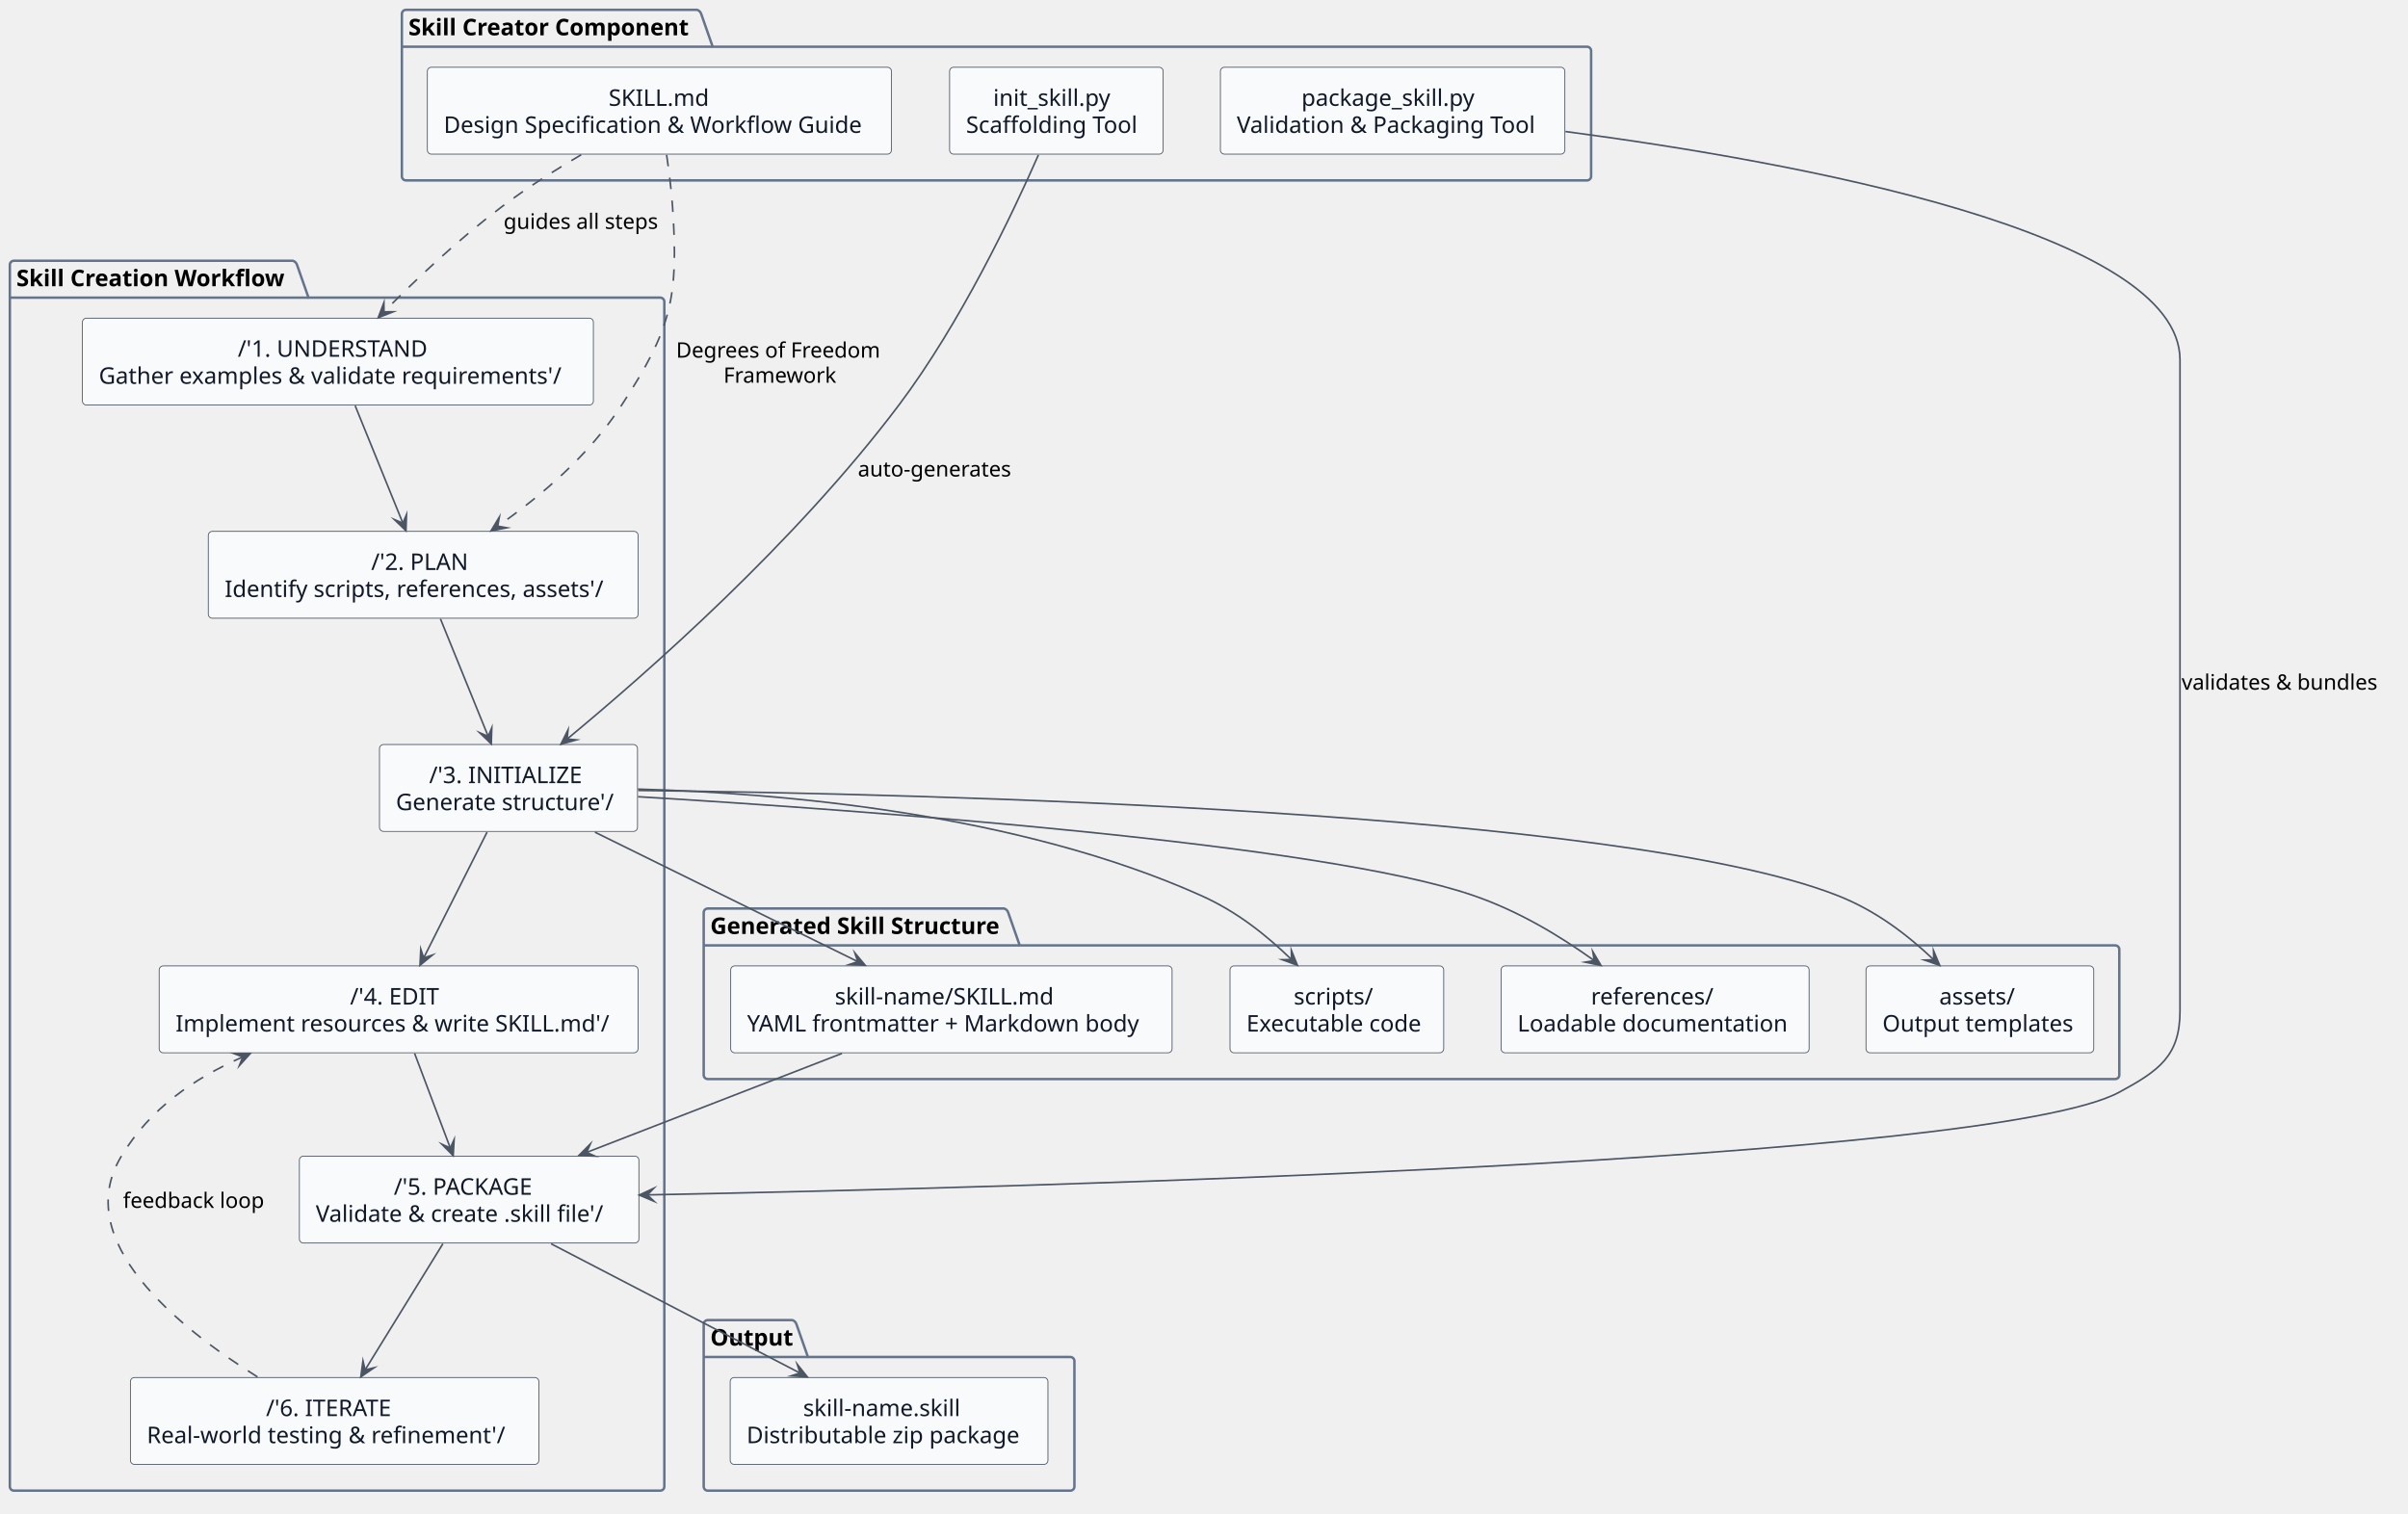
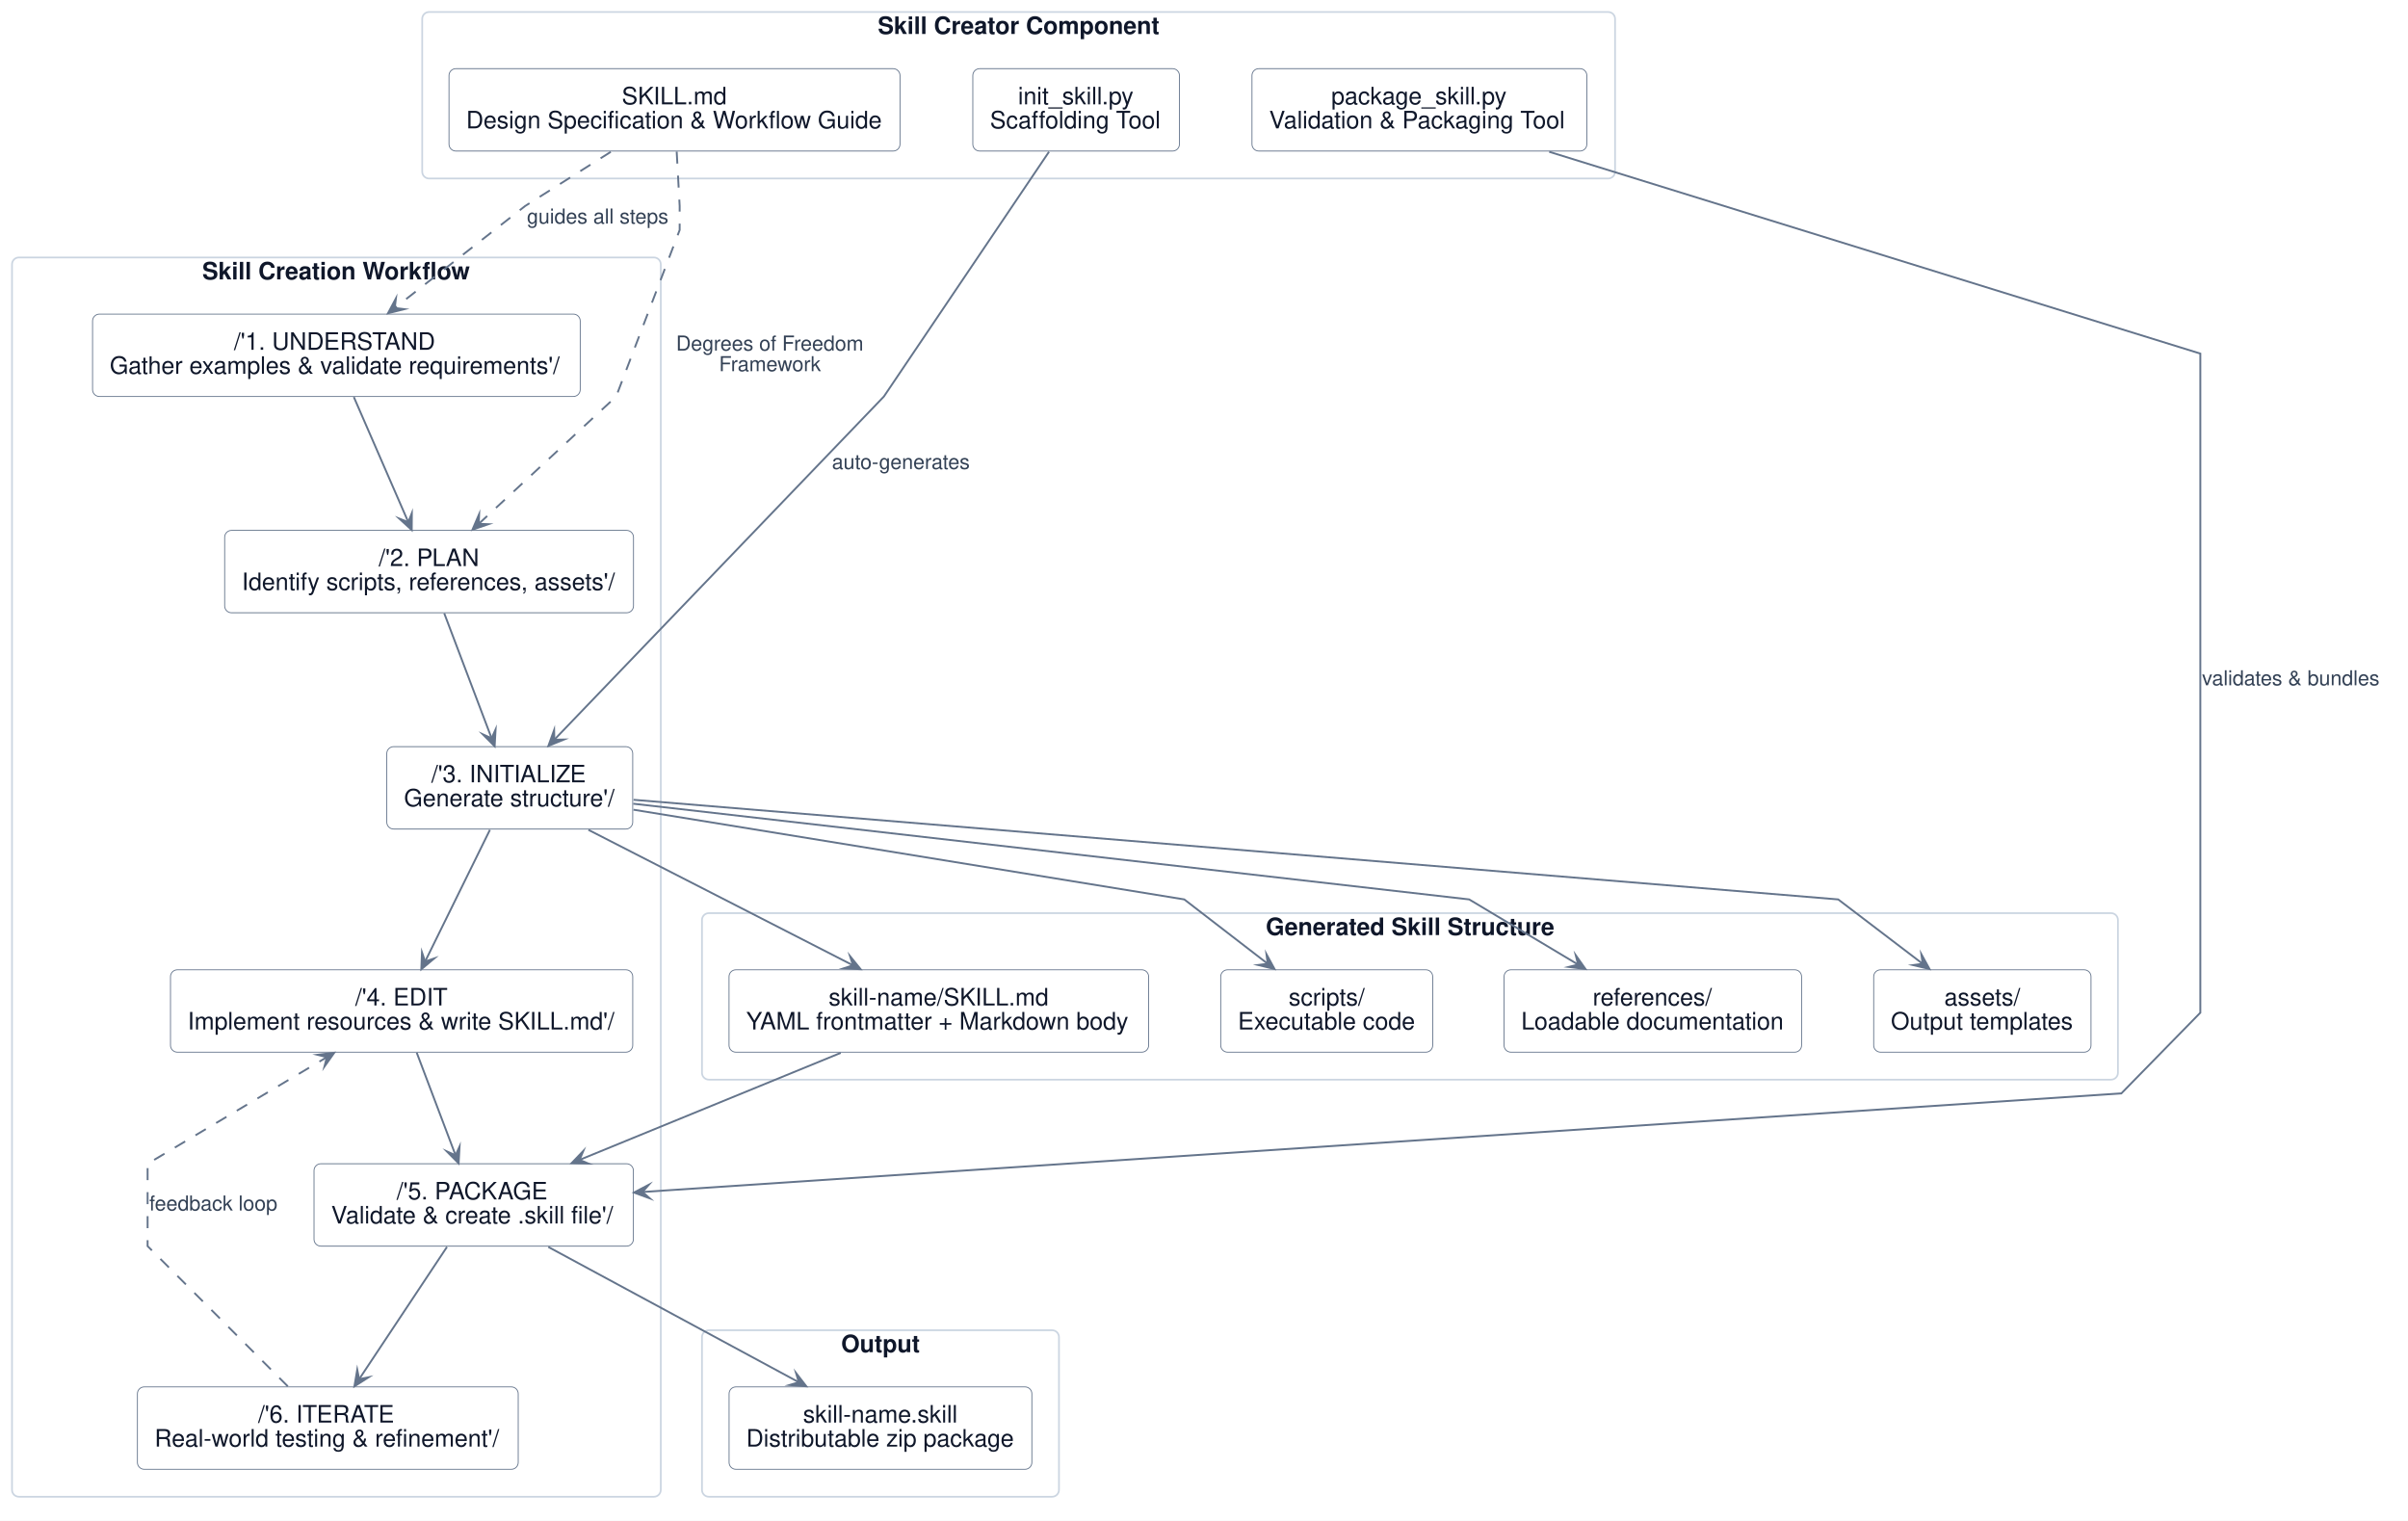
- <svg xmlns="http://www.w3.org/2000/svg" contentStyleType="text/css" data-diagram-type="DESCRIPTION" height="923px" preserveAspectRatio="none" style="width:1468px;height:923px;" version="1.1" viewBox="0 0 1468 923" width="1468px" zoomAndPan="magnify">
-   <defs>
-     <style>
- @media (prefers-color-scheme: dark) {
-   text { fill: #e5e7eb !important; }
-   path, line, rect, circle, ellipse, polygon, polyline { stroke: #cbd5e1 !important; }
-   .entity rect, .participant rect, .participant path, .sequenceLine rect, .class rect, .component rect, .component path, .note rect { fill: #111827 !important; }
-   .cluster path { fill: none !important; }
-   polygon { fill: #cbd5e1 !important; }
- }
- </style>
-   </defs>
+ <svg xmlns="http://www.w3.org/2000/svg" contentStyleType="text/css" data-diagram-type="DESCRIPTION" height="886px" preserveAspectRatio="none" style="width:1403px;height:886px;background:#FFFFFF;" version="1.1" viewBox="0 0 1403 886" width="1403px" zoomAndPan="magnify">
+   <defs />
+   <rect data-xfeat-white-canvas="true" fill="#FFFFFF" height="100%" width="100%" x="0" y="0" />
  <g>
-     <g class="cluster" data-qualified-name="Skill_Creator_Component" data-source-line="13" id="ent0001">
-       <path d="M247.5,6 L424.97,6 A3.75,3.75 0 0 1 427.47,8.5 L434.47,28.488 L967.5,28.488 A2.5,2.5 0 0 1 970,30.988 L970,107.48 A2.5,2.5 0 0 1 967.5,109.98 L247.5,109.98 A2.5,2.5 0 0 1 245,107.48 L245,8.5 A2.5,2.5 0 0 1 247.5,6" fill="none" style="stroke:#64748B;stroke-width:1.5;" />
-       <line style="stroke:#64748B;stroke-width:1.5;" x1="245" x2="434.47" y1="28.488" y2="28.488" />
-       <text fill="#000000" font-family="sans-serif" font-size="14" font-weight="700" lengthAdjust="spacing" textLength="176.47" x="249" y="21.535">Skill Creator Component</text>
+     <g class="cluster" data-qualified-name="Skill_Creator_Component" data-source-line="3" id="ent0001">
+       <rect fill="#FFFFFF" height="97" rx="4" ry="4" style="stroke:#CBD5E1;stroke-width:1;" width="695" x="246" y="7" />
+       <text fill="#0F172A" font-family="Helvetica" font-size="14" font-weight="700" lengthAdjust="spacing" textLength="164.131" x="511.435" y="19.78">Skill Creator Component</text>
    </g>
-     <g class="cluster" data-qualified-name="Skill_Creation_Workflow" data-source-line="18" id="ent0005">
-       <path d="M8.5,158.98 L178.573,158.98 A3.75,3.75 0 0 1 181.073,161.48 L188.073,181.468 L402.5,181.468 A2.5,2.5 0 0 1 405,183.968 L405,906.34 A2.5,2.5 0 0 1 402.5,908.84 L8.5,908.84 A2.5,2.5 0 0 1 6,906.34 L6,161.48 A2.5,2.5 0 0 1 8.5,158.98" fill="none" style="stroke:#64748B;stroke-width:1.5;" />
-       <line style="stroke:#64748B;stroke-width:1.5;" x1="6" x2="188.073" y1="181.468" y2="181.468" />
-       <text fill="#000000" font-family="sans-serif" font-size="14" font-weight="700" lengthAdjust="spacing" textLength="169.073" x="10" y="174.515">Skill Creation Workflow</text>
+     <g class="cluster" data-qualified-name="Skill_Creation_Workflow" data-source-line="8" id="ent0005">
+       <rect fill="#FFFFFF" height="722" rx="4" ry="4" style="stroke:#CBD5E1;stroke-width:1;" width="378" x="7" y="150" />
+       <text fill="#0F172A" font-family="Helvetica" font-size="14" font-weight="700" lengthAdjust="spacing" textLength="156.352" x="117.824" y="162.78">Skill Creation Workflow</text>
    </g>
-     <g class="cluster" data-qualified-name="Generated_Skill_Structure" data-source-line="26" id="ent0012">
-       <path d="M431.5,553.91 L612.148,553.91 A3.75,3.75 0 0 1 614.648,556.41 L621.648,576.398 L1289.5,576.398 A2.5,2.5 0 0 1 1292,578.898 L1292,655.39 A2.5,2.5 0 0 1 1289.5,657.89 L431.5,657.89 A2.5,2.5 0 0 1 429,655.39 L429,556.41 A2.5,2.5 0 0 1 431.5,553.91" fill="none" style="stroke:#64748B;stroke-width:1.5;" />
-       <line style="stroke:#64748B;stroke-width:1.5;" x1="429" x2="621.648" y1="576.398" y2="576.398" />
-       <text fill="#000000" font-family="sans-serif" font-size="14" font-weight="700" lengthAdjust="spacing" textLength="179.648" x="433" y="569.445">Generated Skill Structure</text>
+     <g class="cluster" data-qualified-name="Generated_Skill_Structure" data-source-line="16" id="ent0012">
+       <rect fill="#FFFFFF" height="97" rx="4" ry="4" style="stroke:#CBD5E1;stroke-width:1;" width="825" x="409" y="532" />
+       <text fill="#0F172A" font-family="Helvetica" font-size="14" font-weight="700" lengthAdjust="spacing" textLength="168.055" x="737.473" y="544.78">Generated Skill Structure</text>
    </g>
-     <g class="cluster" data-qualified-name="Output" data-source-line="32" id="ent0017">
-       <path d="M431.5,804.86 L483.038,804.86 A3.75,3.75 0 0 1 485.538,807.36 L492.538,827.348 L652.5,827.348 A2.5,2.5 0 0 1 655,829.848 L655,906.34 A2.5,2.5 0 0 1 652.5,908.84 L431.5,908.84 A2.5,2.5 0 0 1 429,906.34 L429,807.36 A2.5,2.5 0 0 1 431.5,804.86" fill="none" style="stroke:#64748B;stroke-width:1.5;" />
-       <line style="stroke:#64748B;stroke-width:1.5;" x1="429" x2="492.538" y1="827.348" y2="827.348" />
-       <text fill="#000000" font-family="sans-serif" font-size="14" font-weight="700" lengthAdjust="spacing" textLength="50.538" x="433" y="820.395">Output</text>
+     <g class="cluster" data-qualified-name="Output" data-source-line="22" id="ent0017">
+       <rect fill="#FFFFFF" height="97" rx="4" ry="4" style="stroke:#CBD5E1;stroke-width:1;" width="208" x="409" y="775" />
+       <text fill="#0F172A" font-family="Helvetica" font-size="14" font-weight="700" lengthAdjust="spacing" textLength="45.869" x="490.065" y="787.78">Output</text>
    </g>
-     <g class="entity" data-qualified-name="Skill_Creator_Component.SKILL_MD" data-source-line="14" id="ent0002">
-       <rect fill="#F8FAFC" height="52.977" rx="2.5" ry="2.5" style="stroke:#4B5563;stroke-width:0.5;" width="282.938" x="260.53" y="41" />
-       <text fill="#111827" font-family="sans-serif" font-size="14" lengthAdjust="spacing" textLength="61.954" x="371.022" y="64.535">SKILL.md</text>
-       <text fill="#111827" font-family="sans-serif" font-size="14" lengthAdjust="spacing" textLength="262.938" x="270.53" y="81.023">Design Specification &amp; Workflow Guide</text>
+     <g class="entity" data-qualified-name="Skill_Creator_Component.SKILL_MD" data-source-line="4" id="ent0002">
+       <rect fill="#FFFFFF" height="48" rx="4" ry="4" style="stroke:#64748B;stroke-width:0.5;" width="262.772" x="261.61" y="40" />
+       <text fill="#0F172A" font-family="Helvetica" font-size="14" lengthAdjust="spacing" textLength="61.476" x="362.258" y="60.78">SKILL.md</text>
+       <text fill="#0F172A" font-family="Helvetica" font-size="14" lengthAdjust="spacing" textLength="242.772" x="271.61" y="74.78">Design Specification &amp; Workflow Guide</text>
    </g>
-     <g class="entity" data-qualified-name="Skill_Creator_Component.INIT" data-source-line="15" id="ent0003">
-       <rect fill="#F8FAFC" height="52.977" rx="2.5" ry="2.5" style="stroke:#4B5563;stroke-width:0.5;" width="130.189" x="578.91" y="41" />
-       <text fill="#111827" font-family="sans-serif" font-size="14" lengthAdjust="spacing" textLength="77.034" x="605.487" y="64.535">init_skill.py</text>
-       <text fill="#111827" font-family="sans-serif" font-size="14" lengthAdjust="spacing" textLength="110.189" x="588.91" y="81.023">Scaffolding Tool</text>
+     <g class="entity" data-qualified-name="Skill_Creator_Component.INIT" data-source-line="5" id="ent0003">
+       <rect fill="#FFFFFF" height="48" rx="4" ry="4" style="stroke:#64748B;stroke-width:0.5;" width="120.393" x="566.8" y="40" />
+       <text fill="#0F172A" font-family="Helvetica" font-size="14" lengthAdjust="spacing" textLength="67.689" x="593.152" y="60.78">init_skill.py</text>
+       <text fill="#0F172A" font-family="Helvetica" font-size="14" lengthAdjust="spacing" textLength="100.393" x="576.8" y="74.78">Scaffolding Tool</text>
    </g>
-     <g class="entity" data-qualified-name="Skill_Creator_Component.PACKAGE" data-source-line="16" id="ent0004">
-       <rect fill="#F8FAFC" height="52.977" rx="2.5" ry="2.5" style="stroke:#4B5563;stroke-width:0.5;" width="209.991" x="744" y="41" />
-       <text fill="#111827" font-family="sans-serif" font-size="14" lengthAdjust="spacing" textLength="111.173" x="793.409" y="64.535">package_skill.py</text>
-       <text fill="#111827" font-family="sans-serif" font-size="14" lengthAdjust="spacing" textLength="189.991" x="754" y="81.023">Validation &amp; Packaging Tool</text>
+     <g class="entity" data-qualified-name="Skill_Creator_Component.PACKAGE" data-source-line="6" id="ent0004">
+       <rect fill="#FFFFFF" height="48" rx="4" ry="4" style="stroke:#64748B;stroke-width:0.5;" width="195.109" x="729.45" y="40" />
+       <text fill="#0F172A" font-family="Helvetica" font-size="14" lengthAdjust="spacing" textLength="102.724" x="775.643" y="60.78">package_skill.py</text>
+       <text fill="#0F172A" font-family="Helvetica" font-size="14" lengthAdjust="spacing" textLength="175.109" x="739.45" y="74.78">Validation &amp; Packaging Tool</text>
    </g>
-     <g class="entity" data-qualified-name="Skill_Creation_Workflow.STEP1" data-source-line="19" id="ent0006">
-       <rect fill="#F8FAFC" height="52.977" rx="2.5" ry="2.5" style="stroke:#4B5563;stroke-width:0.5;" width="311.498" x="50.25" y="193.98" />
-       <text fill="#111827" font-family="sans-serif" font-size="14" lengthAdjust="spacing" textLength="122.11" x="144.944" y="217.515">/'1. UNDERSTAND</text>
-       <text fill="#111827" font-family="sans-serif" font-size="14" lengthAdjust="spacing" textLength="291.498" x="60.25" y="234.003">Gather examples &amp; validate requirements'/</text>
+     <g class="entity" data-qualified-name="Skill_Creation_Workflow.STEP1" data-source-line="9" id="ent0006">
+       <rect fill="#FFFFFF" height="48" rx="4" ry="4" style="stroke:#64748B;stroke-width:0.5;" width="284.134" x="53.93" y="183" />
+       <text fill="#0F172A" font-family="Helvetica" font-size="14" lengthAdjust="spacing" textLength="119.356" x="136.319" y="203.78">/'1. UNDERSTAND</text>
+       <text fill="#0F172A" font-family="Helvetica" font-size="14" lengthAdjust="spacing" textLength="264.134" x="63.93" y="217.78">Gather examples &amp; validate requirements'/</text>
    </g>
-     <g class="entity" data-qualified-name="Skill_Creation_Workflow.STEP2" data-source-line="20" id="ent0007">
-       <rect fill="#F8FAFC" height="52.977" rx="2.5" ry="2.5" style="stroke:#4B5563;stroke-width:0.5;" width="262.019" x="126.99" y="323.96" />
-       <text fill="#111827" font-family="sans-serif" font-size="14" lengthAdjust="spacing" textLength="63.465" x="226.267" y="347.495">/'2. PLAN</text>
-       <text fill="#111827" font-family="sans-serif" font-size="14" lengthAdjust="spacing" textLength="242.019" x="136.99" y="363.983">Identify scripts, references, assets'/</text>
+     <g class="entity" data-qualified-name="Skill_Creation_Workflow.STEP2" data-source-line="10" id="ent0007">
+       <rect fill="#FFFFFF" height="48" rx="4" ry="4" style="stroke:#64748B;stroke-width:0.5;" width="238.203" x="130.9" y="309" />
+       <text fill="#0F172A" font-family="Helvetica" font-size="14" lengthAdjust="spacing" textLength="58.7" x="220.651" y="329.78">/'2. PLAN</text>
+       <text fill="#0F172A" font-family="Helvetica" font-size="14" lengthAdjust="spacing" textLength="218.203" x="140.9" y="343.78">Identify scripts, references, assets'/</text>
    </g>
-     <g class="entity" data-qualified-name="Skill_Creation_Workflow.STEP3" data-source-line="21" id="ent0008">
-       <rect fill="#F8FAFC" height="52.977" rx="2.5" ry="2.5" style="stroke:#4B5563;stroke-width:0.5;" width="157.293" x="231.35" y="453.93" />
-       <text fill="#111827" font-family="sans-serif" font-size="14" lengthAdjust="spacing" textLength="96.763" x="261.615" y="477.465">/'3. INITIALIZE</text>
-       <text fill="#111827" font-family="sans-serif" font-size="14" lengthAdjust="spacing" textLength="137.293" x="241.35" y="493.953">Generate structure'/</text>
+     <g class="entity" data-qualified-name="Skill_Creation_Workflow.STEP3" data-source-line="11" id="ent0008">
+       <rect fill="#FFFFFF" height="48" rx="4" ry="4" style="stroke:#64748B;stroke-width:0.5;" width="143.286" x="225.36" y="435" />
+       <text fill="#0F172A" font-family="Helvetica" font-size="14" lengthAdjust="spacing" textLength="91.362" x="251.322" y="455.78">/'3. INITIALIZE</text>
+       <text fill="#0F172A" font-family="Helvetica" font-size="14" lengthAdjust="spacing" textLength="123.286" x="235.36" y="469.78">Generate structure'/</text>
    </g>
-     <g class="entity" data-qualified-name="Skill_Creation_Workflow.STEP4" data-source-line="22" id="ent0009">
-       <rect fill="#F8FAFC" height="52.977" rx="2.5" ry="2.5" style="stroke:#4B5563;stroke-width:0.5;" width="291.927" x="97.04" y="588.91" />
-       <text fill="#111827" font-family="sans-serif" font-size="14" lengthAdjust="spacing" textLength="59.22" x="213.393" y="612.445">/'4. EDIT</text>
-       <text fill="#111827" font-family="sans-serif" font-size="14" lengthAdjust="spacing" textLength="271.927" x="107.04" y="628.933">Implement resources &amp; write SKILL.md'/</text>
+     <g class="entity" data-qualified-name="Skill_Creation_Workflow.STEP4" data-source-line="12" id="ent0009">
+       <rect fill="#FFFFFF" height="48" rx="4" ry="4" style="stroke:#64748B;stroke-width:0.5;" width="269.32" x="99.34" y="565" />
+       <text fill="#0F172A" font-family="Helvetica" font-size="14" lengthAdjust="spacing" textLength="54.018" x="206.991" y="585.78">/'4. EDIT</text>
+       <text fill="#0F172A" font-family="Helvetica" font-size="14" lengthAdjust="spacing" textLength="249.32" x="109.34" y="599.78">Implement resources &amp; write SKILL.md'/</text>
    </g>
-     <g class="entity" data-qualified-name="Skill_Creation_Workflow.STEP5" data-source-line="23" id="ent0010">
-       <rect fill="#F8FAFC" height="52.977" rx="2.5" ry="2.5" style="stroke:#4B5563;stroke-width:0.5;" width="206.983" x="182.51" y="704.89" />
-       <text fill="#111827" font-family="sans-serif" font-size="14" lengthAdjust="spacing" textLength="91.848" x="240.078" y="728.425">/'5. PACKAGE</text>
-       <text fill="#111827" font-family="sans-serif" font-size="14" lengthAdjust="spacing" textLength="186.983" x="192.51" y="744.913">Validate &amp; create .skill file'/</text>
+     <g class="entity" data-qualified-name="Skill_Creation_Workflow.STEP5" data-source-line="13" id="ent0010">
+       <rect fill="#FFFFFF" height="48" rx="4" ry="4" style="stroke:#64748B;stroke-width:0.5;" width="186.079" x="182.96" y="678" />
+       <text fill="#0F172A" font-family="Helvetica" font-size="14" lengthAdjust="spacing" textLength="89.817" x="231.091" y="698.78">/'5. PACKAGE</text>
+       <text fill="#0F172A" font-family="Helvetica" font-size="14" lengthAdjust="spacing" textLength="166.079" x="192.96" y="712.78">Validate &amp; create .skill file'/</text>
    </g>
-     <g class="entity" data-qualified-name="Skill_Creation_Workflow.STEP6" data-source-line="24" id="ent0011">
-       <rect fill="#F8FAFC" height="52.977" rx="2.5" ry="2.5" style="stroke:#4B5563;stroke-width:0.5;" width="248.983" x="79.51" y="839.86" />
-       <text fill="#111827" font-family="sans-serif" font-size="14" lengthAdjust="spacing" textLength="83.686" x="162.159" y="863.395">/'6. ITERATE</text>
-       <text fill="#111827" font-family="sans-serif" font-size="14" lengthAdjust="spacing" textLength="228.983" x="89.51" y="879.883">Real-world testing &amp; refinement'/</text>
+     <g class="entity" data-qualified-name="Skill_Creation_Workflow.STEP6" data-source-line="14" id="ent0011">
+       <rect fill="#FFFFFF" height="48" rx="4" ry="4" style="stroke:#64748B;stroke-width:0.5;" width="221.872" x="80.06" y="808" />
+       <text fill="#0F172A" font-family="Helvetica" font-size="14" lengthAdjust="spacing" textLength="81.245" x="150.374" y="828.78">/'6. ITERATE</text>
+       <text fill="#0F172A" font-family="Helvetica" font-size="14" lengthAdjust="spacing" textLength="201.872" x="90.06" y="842.78">Real-world testing &amp; refinement'/</text>
    </g>
-     <g class="entity" data-qualified-name="Generated_Skill_Structure.NEW_SKILL_MD" data-source-line="27" id="ent0013">
-       <rect fill="#F8FAFC" height="52.977" rx="2.5" ry="2.5" style="stroke:#4B5563;stroke-width:0.5;" width="269.081" x="445.46" y="588.91" />
-       <text fill="#111827" font-family="sans-serif" font-size="14" lengthAdjust="spacing" textLength="142.147" x="508.927" y="612.445">skill-name/SKILL.md</text>
-       <text fill="#111827" font-family="sans-serif" font-size="14" lengthAdjust="spacing" textLength="249.081" x="455.46" y="628.933">YAML frontmatter + Markdown body</text>
+     <g class="entity" data-qualified-name="Generated_Skill_Structure.NEW_SKILL_MD" data-source-line="17" id="ent0013">
+       <rect fill="#FFFFFF" height="48" rx="4" ry="4" style="stroke:#64748B;stroke-width:0.5;" width="244.485" x="424.76" y="565" />
+       <text fill="#0F172A" font-family="Helvetica" font-size="14" lengthAdjust="spacing" textLength="128.379" x="482.813" y="585.78">skill-name/SKILL.md</text>
+       <text fill="#0F172A" font-family="Helvetica" font-size="14" lengthAdjust="spacing" textLength="224.485" x="434.76" y="599.78">YAML frontmatter + Markdown body</text>
    </g>
-     <g class="entity" data-qualified-name="Generated_Skill_Structure.SCRIPTS" data-source-line="28" id="ent0014">
-       <rect fill="#F8FAFC" height="52.977" rx="2.5" ry="2.5" style="stroke:#4B5563;stroke-width:0.5;" width="130.27" x="749.86" y="588.91" />
-       <text fill="#111827" font-family="sans-serif" font-size="14" lengthAdjust="spacing" textLength="52.609" x="788.691" y="612.445">scripts/</text>
-       <text fill="#111827" font-family="sans-serif" font-size="14" lengthAdjust="spacing" textLength="110.27" x="759.86" y="628.933">Executable code</text>
+     <g class="entity" data-qualified-name="Generated_Skill_Structure.SCRIPTS" data-source-line="18" id="ent0014">
+       <rect fill="#FFFFFF" height="48" rx="4" ry="4" style="stroke:#64748B;stroke-width:0.5;" width="123.517" x="711.24" y="565" />
+       <text fill="#0F172A" font-family="Helvetica" font-size="14" lengthAdjust="spacing" textLength="44.338" x="750.829" y="585.78">scripts/</text>
+       <text fill="#0F172A" font-family="Helvetica" font-size="14" lengthAdjust="spacing" textLength="103.517" x="721.24" y="599.78">Executable code</text>
    </g>
-     <g class="entity" data-qualified-name="Generated_Skill_Structure.REFS" data-source-line="29" id="ent0015">
-       <rect fill="#F8FAFC" height="52.977" rx="2.5" ry="2.5" style="stroke:#4B5563;stroke-width:0.5;" width="187.795" x="915.1" y="588.91" />
-       <text fill="#111827" font-family="sans-serif" font-size="14" lengthAdjust="spacing" textLength="78.142" x="969.927" y="612.445">references/</text>
-       <text fill="#111827" font-family="sans-serif" font-size="14" lengthAdjust="spacing" textLength="167.795" x="925.1" y="628.933">Loadable documentation</text>
+     <g class="entity" data-qualified-name="Generated_Skill_Structure.REFS" data-source-line="19" id="ent0015">
+       <rect fill="#FFFFFF" height="48" rx="4" ry="4" style="stroke:#64748B;stroke-width:0.5;" width="173.344" x="876.33" y="565" />
+       <text fill="#0F172A" font-family="Helvetica" font-size="14" lengthAdjust="spacing" textLength="70.034" x="927.985" y="585.78">references/</text>
+       <text fill="#0F172A" font-family="Helvetica" font-size="14" lengthAdjust="spacing" textLength="153.344" x="886.33" y="599.78">Loadable documentation</text>
    </g>
-     <g class="entity" data-qualified-name="Generated_Skill_Structure.ASSETS" data-source-line="30" id="ent0016">
-       <rect fill="#F8FAFC" height="52.977" rx="2.5" ry="2.5" style="stroke:#4B5563;stroke-width:0.5;" width="138.836" x="1137.58" y="588.91" />
-       <text fill="#111827" font-family="sans-serif" font-size="14" lengthAdjust="spacing" textLength="49.52" x="1182.238" y="612.445">assets/</text>
-       <text fill="#111827" font-family="sans-serif" font-size="14" lengthAdjust="spacing" textLength="118.836" x="1147.58" y="628.933">Output templates</text>
+     <g class="entity" data-qualified-name="Generated_Skill_Structure.ASSETS" data-source-line="20" id="ent0016">
+       <rect fill="#FFFFFF" height="48" rx="4" ry="4" style="stroke:#64748B;stroke-width:0.5;" width="126.613" x="1091.69" y="565" />
+       <text fill="#0F172A" font-family="Helvetica" font-size="14" lengthAdjust="spacing" textLength="44.352" x="1132.821" y="585.78">assets/</text>
+       <text fill="#0F172A" font-family="Helvetica" font-size="14" lengthAdjust="spacing" textLength="106.613" x="1101.69" y="599.78">Output templates</text>
    </g>
-     <g class="entity" data-qualified-name="Output.SKILL_FILE" data-source-line="33" id="ent0018">
-       <rect fill="#F8FAFC" height="52.977" rx="2.5" ry="2.5" style="stroke:#4B5563;stroke-width:0.5;" width="193.708" x="445.15" y="839.86" />
-       <text fill="#111827" font-family="sans-serif" font-size="14" lengthAdjust="spacing" textLength="104.74" x="489.634" y="863.395">skill-name.skill</text>
-       <text fill="#111827" font-family="sans-serif" font-size="14" lengthAdjust="spacing" textLength="173.708" x="455.15" y="879.883">Distributable zip package</text>
+     <g class="entity" data-qualified-name="Output.SKILL_FILE" data-source-line="23" id="ent0018">
+       <rect fill="#FFFFFF" height="48" rx="4" ry="4" style="stroke:#64748B;stroke-width:0.5;" width="176.42" x="424.79" y="808" />
+       <text fill="#0F172A" font-family="Helvetica" font-size="14" lengthAdjust="spacing" textLength="90.234" x="467.883" y="828.78">skill-name.skill</text>
+       <text fill="#0F172A" font-family="Helvetica" font-size="14" lengthAdjust="spacing" textLength="156.42" x="434.79" y="842.78">Distributable zip package</text>
    </g>
-     <g class="link" data-entity-1="ent0006" data-entity-2="ent0007" data-link-type="dependency" data-source-line="35" id="lnk19">
-       <path d="M216.52,247.37 C225.54,269.57 236.6,296.757 245.61,318.957" fill="none" id="STEP1-to-STEP2" style="stroke:#4B5563;stroke-width:1;" />
-       <polygon fill="#4B5563" points="247.49,323.59,247.812,313.746,245.61,318.957,240.399,316.755,247.49,323.59" style="stroke:#4B5563;stroke-width:1;stroke-linejoin:miter;stroke-miterlimit:10;" />
+     <g class="link" data-entity-1="ent0006" data-entity-2="ent0007" data-link-type="dependency" data-source-line="25" id="lnk19">
+       <path d="M206.16,231.32 C215.81,253.49 228.253,282.066 237.893,304.196" fill="none" id="STEP1-to-STEP2" style="stroke:#64748B;stroke-width:1.1;" />
+       <polygon fill="#64748B" points="239.89,308.78,239.963,298.931,237.893,304.196,232.629,302.126,239.89,308.78" style="stroke:#64748B;stroke-width:1.1;stroke-linejoin:miter;stroke-miterlimit:10;" />
    </g>
-     <g class="link" data-entity-1="ent0007" data-entity-2="ent0008" data-link-type="dependency" data-source-line="36" id="lnk20">
-       <path d="M268.52,377.34 C277.54,399.55 288.599,426.737 297.609,448.927" fill="none" id="STEP2-to-STEP3" style="stroke:#4B5563;stroke-width:1;" />
-       <polygon fill="#4B5563" points="299.49,453.56,299.81,443.716,297.609,448.927,292.398,446.726,299.49,453.56" style="stroke:#4B5563;stroke-width:1;stroke-linejoin:miter;stroke-miterlimit:10;" />
+     <g class="link" data-entity-1="ent0007" data-entity-2="ent0008" data-link-type="dependency" data-source-line="26" id="lnk20">
+       <path d="M258.84,357.32 C267.24,379.49 278.038,407.975 286.428,430.105" fill="none" id="STEP2-to-STEP3" style="stroke:#64748B;stroke-width:1.1;" />
+       <polygon fill="#64748B" points="288.2,434.78,288.75,424.947,286.428,430.105,281.269,427.783,288.2,434.78" style="stroke:#64748B;stroke-width:1.1;stroke-linejoin:miter;stroke-miterlimit:10;" />
    </g>
-     <g class="link" data-entity-1="ent0008" data-entity-2="ent0009" data-link-type="dependency" data-source-line="37" id="lnk21">
-       <path d="M296.92,507.38 C285.12,530.81 270.091,560.635 258.291,584.045" fill="none" id="STEP3-to-STEP4" style="stroke:#4B5563;stroke-width:1;" />
-       <polygon fill="#4B5563" points="256.04,588.51,263.663,582.274,258.291,584.045,256.519,578.673,256.04,588.51" style="stroke:#4B5563;stroke-width:1;stroke-linejoin:miter;stroke-miterlimit:10;" />
+     <g class="link" data-entity-1="ent0008" data-entity-2="ent0009" data-link-type="dependency" data-source-line="27" id="lnk21">
+       <path d="M285.44,483.48 C274.08,506.57 259.028,537.144 247.688,560.184" fill="none" id="STEP3-to-STEP4" style="stroke:#64748B;stroke-width:1.1;" />
+       <polygon fill="#64748B" points="245.48,564.67,253.043,558.361,247.688,560.184,245.865,554.829,245.48,564.67" style="stroke:#64748B;stroke-width:1.1;stroke-linejoin:miter;stroke-miterlimit:10;" />
    </g>
-     <g class="link" data-entity-1="ent0009" data-entity-2="ent0010" data-link-type="dependency" data-source-line="38" id="lnk22">
-       <path d="M252.76,642.26 C259.79,660.91 267.485,681.302 274.515,699.932" fill="none" id="STEP4-to-STEP5" style="stroke:#4B5563;stroke-width:1;" />
-       <polygon fill="#4B5563" points="276.28,704.61,276.845,694.777,274.515,699.932,269.36,697.602,276.28,704.61" style="stroke:#4B5563;stroke-width:1;stroke-linejoin:miter;stroke-miterlimit:10;" />
+     <g class="link" data-entity-1="ent0009" data-entity-2="ent0010" data-link-type="dependency" data-source-line="28" id="lnk22">
+       <path d="M242.8,613.27 C249.97,632.21 258.269,654.154 265.439,673.084" fill="none" id="STEP4-to-STEP5" style="stroke:#64748B;stroke-width:1.1;" />
+       <polygon fill="#64748B" points="267.21,677.76,267.763,667.927,265.439,673.084,260.281,670.76,267.21,677.76" style="stroke:#64748B;stroke-width:1.1;stroke-linejoin:miter;stroke-miterlimit:10;" />
    </g>
-     <g class="link" data-entity-1="ent0010" data-entity-2="ent0011" data-link-type="dependency" data-source-line="39" id="lnk23">
-       <path d="M269.99,758.33 C255.55,781.76 237.025,811.794 222.585,835.205" fill="none" id="STEP5-to-STEP6" style="stroke:#4B5563;stroke-width:1;" />
-       <polygon fill="#4B5563" points="219.96,839.46,228.089,833.9,222.585,835.205,221.28,829.7,219.96,839.46" style="stroke:#4B5563;stroke-width:1;stroke-linejoin:miter;stroke-miterlimit:10;" />
+     <g class="link" data-entity-1="ent0010" data-entity-2="ent0011" data-link-type="dependency" data-source-line="29" id="lnk23">
+       <path d="M260.41,726.48 C245.07,749.57 224.556,780.465 209.256,803.505" fill="none" id="STEP5-to-STEP6" style="stroke:#64748B;stroke-width:1.1;" />
+       <polygon fill="#64748B" points="206.49,807.67,214.801,802.385,209.256,803.505,208.137,797.96,206.49,807.67" style="stroke:#64748B;stroke-width:1.1;stroke-linejoin:miter;stroke-miterlimit:10;" />
    </g>
-     <g class="link" data-entity-1="ent0011" data-entity-2="ent0009" data-link-type="dependency" data-source-line="40" id="lnk24">
-       <path d="M156.98,839.5 C108.16,809.11 42.91,756.27 74,704.89 C91.58,675.84 117.602,657.902 147.972,644.392" fill="none" id="STEP6-to-STEP4" style="stroke:#4B5563;stroke-width:1;stroke-dasharray:7,7;" />
-       <polygon fill="#4B5563" points="152.54,642.36,142.691,642.363,147.972,644.392,145.943,649.673,152.54,642.36" style="stroke:#4B5563;stroke-width:1;stroke-linejoin:miter;stroke-miterlimit:10;" />
-       <text fill="#000000" font-family="sans-serif" font-size="13" lengthAdjust="spacing" textLength="89.089" x="75" y="736.448">feedback loop</text>
+     <g class="link" data-entity-1="ent0011" data-entity-2="ent0009" data-link-type="dependency" data-source-line="30" id="lnk24">
+       <path d="M167.7,807.7 C136.76,776.76 86,726 86,726 C86,726 86,678 86,678 C86,678 146.582,641.975 190.432,615.905" fill="none" id="STEP6-to-STEP4" style="stroke:#64748B;stroke-width:1.1;stroke-dasharray:7,7;" />
+       <polygon fill="#64748B" points="194.73,613.35,184.95,614.511,190.432,615.905,189.038,621.388,194.73,613.35" style="stroke:#64748B;stroke-width:1.1;stroke-linejoin:miter;stroke-miterlimit:10;" />
+       <text fill="#334155" font-family="Helvetica" font-size="12" lengthAdjust="spacing" textLength="74.725" x="87" y="705.24">feedback loop</text>
    </g>
-     <g class="link" data-entity-1="ent0002" data-entity-2="ent0006" data-link-type="dependency" data-source-line="41" id="lnk25">
-       <path d="M354.32,94.35 C338.48,103.64 321.05,114.64 306,125.98 C278.48,146.72 253.564,170.403 234.084,190.123" fill="none" id="SKILL_MD-to-STEP1" style="stroke:#4B5563;stroke-width:1;stroke-dasharray:7,7;" />
-       <polygon fill="#4B5563" points="230.57,193.68,239.741,190.088,234.084,190.123,234.049,184.466,230.57,193.68" style="stroke:#4B5563;stroke-width:1;stroke-linejoin:miter;stroke-miterlimit:10;" />
-       <text fill="#000000" font-family="sans-serif" font-size="13" lengthAdjust="spacing" textLength="98.446" x="307" y="139.548">guides all steps</text>
+     <g class="link" data-entity-1="ent0002" data-entity-2="ent0006" data-link-type="dependency" data-source-line="31" id="lnk25">
+       <path d="M355.85,88.48 C332.21,103.43 306,120 306,120 C306,120 262.569,153.961 229.999,179.421" fill="none" id="SKILL_MD-to-STEP1" style="stroke:#64748B;stroke-width:1.1;stroke-dasharray:7,7;" />
+       <polygon fill="#64748B" points="226.06,182.5,235.614,180.109,229.999,179.421,230.687,173.806,226.06,182.5" style="stroke:#64748B;stroke-width:1.1;stroke-linejoin:miter;stroke-miterlimit:10;" />
+       <text fill="#334155" font-family="Helvetica" font-size="12" lengthAdjust="spacing" textLength="82.717" x="307" y="130.24">guides all steps</text>
    </g>
-     <g class="link" data-entity-1="ent0002" data-entity-2="ent0007" data-link-type="dependency" data-source-line="42" id="lnk26">
-       <path d="M406.39,94.45 C407.85,104.3 409.28,115.63 410,125.98 C413.83,181.35 409.37,200.5 379,246.96 C358.52,278.3 329.748,302.395 303.428,320.795" fill="none" id="SKILL_MD-to-STEP2" style="stroke:#4B5563;stroke-width:1;stroke-dasharray:7,7;" />
-       <polygon fill="#4B5563" points="299.33,323.66,308.998,321.782,303.428,320.795,304.414,315.225,299.33,323.66" style="stroke:#4B5563;stroke-width:1;stroke-linejoin:miter;stroke-miterlimit:10;" />
-       <text fill="#000000" font-family="sans-serif" font-size="13" lengthAdjust="spacing" textLength="127.588" x="412.17" y="218.038">Degrees of Freedom</text>
-       <text fill="#000000" font-family="sans-serif" font-size="13" lengthAdjust="spacing" textLength="69.767" x="441.08" y="233.349">Framework</text>
+     <g class="link" data-entity-1="ent0002" data-entity-2="ent0007" data-link-type="dependency" data-source-line="32" id="lnk26">
+       <path d="M394.27,88.32 C395.09,103.32 396,120 396,120 C396,120 396,134 396,134 C396,134 359,231 359,231 C359,231 311.148,275.342 278.948,305.172" fill="none" id="SKILL_MD-to-STEP2" style="stroke:#64748B;stroke-width:1.1;stroke-dasharray:7,7;" />
+       <polygon fill="#64748B" points="275.28,308.57,284.601,305.388,278.948,305.172,279.164,299.519,275.28,308.57" style="stroke:#64748B;stroke-width:1.1;stroke-linejoin:miter;stroke-miterlimit:10;" />
+       <text fill="#334155" font-family="Helvetica" font-size="12" lengthAdjust="spacing" textLength="110.051" x="393.91" y="204.24">Degrees of Freedom</text>
+       <text fill="#334155" font-family="Helvetica" font-size="12" lengthAdjust="spacing" textLength="60.006" x="418.933" y="216.24">Framework</text>
    </g>
-     <g class="link" data-entity-1="ent0003" data-entity-2="ent0008" data-link-type="dependency" data-source-line="43" id="lnk27">
-       <path d="M633.05,94.47 C617.19,130.56 585.56,197.07 548,246.96 C484.6,331.17 394.493,410.263 345.763,450.573" fill="none" id="INIT-to-STEP3" style="stroke:#4B5563;stroke-width:1;" />
-       <polygon fill="#4B5563" points="341.91,453.76,351.394,451.106,345.763,450.573,346.295,444.941,341.91,453.76" style="stroke:#4B5563;stroke-width:1;stroke-linejoin:miter;stroke-miterlimit:10;" />
-       <text fill="#000000" font-family="sans-serif" font-size="13" lengthAdjust="spacing" textLength="97.506" x="523" y="290.528">auto-generates</text>
+     <g class="link" data-entity-1="ent0003" data-entity-2="ent0008" data-link-type="dependency" data-source-line="33" id="lnk27">
+       <path d="M611.19,88.43 C580.32,134.19 515,231 515,231 C515,231 378.673,372.954 322.973,430.954" fill="none" id="INIT-to-STEP3" style="stroke:#64748B;stroke-width:1.1;" />
+       <polygon fill="#64748B" points="319.51,434.56,328.629,430.839,322.973,430.954,322.859,425.298,319.51,434.56" style="stroke:#64748B;stroke-width:1.1;stroke-linejoin:miter;stroke-miterlimit:10;" />
+       <text fill="#334155" font-family="Helvetica" font-size="12" lengthAdjust="spacing" textLength="80.725" x="484.72" y="273.24">auto-generates</text>
    </g>
-     <g class="link" data-entity-1="ent0004" data-entity-2="ent0010" data-link-type="dependency" data-source-line="44" id="lnk28">
-       <path d="M954.34,80.19 C1095.63,98.86 1329,141.5 1329,219.47 C1329,219.47 1329,219.47 1329,616.4 C1329,643.86 1316.15,652.81 1292,665.89 C1214.14,708.06 635.699,723.761 394.679,728.521" fill="none" id="PACKAGE-to-STEP5" style="stroke:#4B5563;stroke-width:1;" />
-       <polygon fill="#4B5563" points="389.68,728.62,398.757,732.442,394.679,728.521,398.599,724.443,389.68,728.62" style="stroke:#4B5563;stroke-width:1;stroke-linejoin:miter;stroke-miterlimit:10;" />
-       <text fill="#000000" font-family="sans-serif" font-size="13" lengthAdjust="spacing" textLength="122.935" x="1330" y="420.498">validates &amp; bundles</text>
+     <g class="link" data-entity-1="ent0004" data-entity-2="ent0010" data-link-type="dependency" data-source-line="34" id="lnk28">
+       <path d="M902.64,88.44 C1032.03,128.54 1282,206 1282,206 C1282,206 1282,206 1282,590 C1282,590 1236,637 1236,637 C1236,637 615.589,678.357 374.349,694.447" fill="none" id="PACKAGE-to-STEP5" style="stroke:#64748B;stroke-width:1.1;" />
+       <polygon fill="#64748B" points="369.36,694.78,378.606,698.172,374.349,694.447,378.074,690.19,369.36,694.78" style="stroke:#64748B;stroke-width:1.1;stroke-linejoin:miter;stroke-miterlimit:10;" />
+       <text fill="#334155" font-family="Helvetica" font-size="12" lengthAdjust="spacing" textLength="104.068" x="1283" y="399.24">validates &amp; bundles</text>
    </g>
-     <g class="link" data-entity-1="ent0008" data-entity-2="ent0013" data-link-type="dependency" data-source-line="45" id="lnk29">
-       <path d="M362.7,507.38 C410.27,530.81 475.414,562.891 522.944,586.301" fill="none" id="STEP3-to-NEW_SKILL_MD" style="stroke:#4B5563;stroke-width:1;" />
-       <polygon fill="#4B5563" points="527.43,588.51,521.124,580.945,522.944,586.301,517.589,588.122,527.43,588.51" style="stroke:#4B5563;stroke-width:1;stroke-linejoin:miter;stroke-miterlimit:10;" />
+     <g class="link" data-entity-1="ent0008" data-entity-2="ent0013" data-link-type="dependency" data-source-line="35" id="lnk29">
+       <path d="M342.85,483.48 C387.96,506.57 451.979,539.352 496.989,562.392" fill="none" id="STEP3-to-NEW_SKILL_MD" style="stroke:#64748B;stroke-width:1.1;" />
+       <polygon fill="#64748B" points="501.44,564.67,495.251,557.009,496.989,562.392,491.606,564.13,501.44,564.67" style="stroke:#64748B;stroke-width:1.1;stroke-linejoin:miter;stroke-miterlimit:10;" />
    </g>
-     <g class="link" data-entity-1="ent0008" data-entity-2="ent0014" data-link-type="dependency" data-source-line="46" id="lnk30">
-       <path d="M388.95,481.12 C476.47,483.53 620.04,495.81 732,545.91 C754.34,555.91 771.958,570.132 787.348,585.032" fill="none" id="STEP3-to-SCRIPTS" style="stroke:#4B5563;stroke-width:1;" />
-       <polygon fill="#4B5563" points="790.94,588.51,787.256,579.376,787.348,585.032,781.692,585.124,790.94,588.51" style="stroke:#4B5563;stroke-width:1;stroke-linejoin:miter;stroke-miterlimit:10;" />
+     <g class="link" data-entity-1="ent0008" data-entity-2="ent0014" data-link-type="dependency" data-source-line="36" id="lnk30">
+       <path d="M369.08,471.74 C482.54,490.21 690,524 690,524 C690,524 714.92,543.218 738.61,561.478" fill="none" id="STEP3-to-SCRIPTS" style="stroke:#64748B;stroke-width:1.1;" />
+       <polygon fill="#64748B" points="742.57,564.53,737.884,555.867,738.61,561.478,733,562.204,742.57,564.53" style="stroke:#64748B;stroke-width:1.1;stroke-linejoin:miter;stroke-miterlimit:10;" />
    </g>
-     <g class="link" data-entity-1="ent0008" data-entity-2="ent0015" data-link-type="dependency" data-source-line="47" id="lnk31">
-       <path d="M388.97,485.76 C526.9,494.06 805.8,514.22 898,545.91 C926.27,555.63 950.831,570.624 971.931,585.694" fill="none" id="STEP3-to-REFS" style="stroke:#4B5563;stroke-width:1;" />
-       <polygon fill="#4B5563" points="976,588.6,971.001,580.114,971.931,585.694,966.351,586.624,976,588.6" style="stroke:#4B5563;stroke-width:1;stroke-linejoin:miter;stroke-miterlimit:10;" />
+     <g class="link" data-entity-1="ent0008" data-entity-2="ent0015" data-link-type="dependency" data-source-line="37" id="lnk31">
+       <path d="M368.94,468.24 C519.91,485.52 856,524 856,524 C856,524 888.939,543.703 919.469,561.963" fill="none" id="STEP3-to-REFS" style="stroke:#64748B;stroke-width:1.1;" />
+       <polygon fill="#64748B" points="923.76,564.53,918.089,556.477,919.469,561.963,913.983,563.343,923.76,564.53" style="stroke:#64748B;stroke-width:1.1;stroke-linejoin:miter;stroke-miterlimit:10;" />
    </g>
-     <g class="link" data-entity-1="ent0008" data-entity-2="ent0016" data-link-type="dependency" data-source-line="48" id="lnk32">
-       <path d="M389.14,481.93 C566.04,484 988.31,494.35 1120,545.91 C1143.81,555.23 1162.724,569.918 1178.894,585.178" fill="none" id="STEP3-to-ASSETS" style="stroke:#4B5563;stroke-width:1;" />
-       <polygon fill="#4B5563" points="1182.53,588.61,1178.73,579.524,1178.894,585.178,1173.239,585.342,1182.53,588.61" style="stroke:#4B5563;stroke-width:1;stroke-linejoin:miter;stroke-miterlimit:10;" />
+     <g class="link" data-entity-1="ent0008" data-entity-2="ent0016" data-link-type="dependency" data-source-line="38" id="lnk32">
+       <path d="M369.12,465.96 C561.27,481.85 1071,524 1071,524 C1071,524 1096.242,543.241 1120.222,561.501" fill="none" id="STEP3-to-ASSETS" style="stroke:#64748B;stroke-width:1.1;" />
+       <polygon fill="#64748B" points="1124.2,564.53,1119.463,555.895,1120.222,561.501,1114.616,562.26,1124.2,564.53" style="stroke:#64748B;stroke-width:1.1;stroke-linejoin:miter;stroke-miterlimit:10;" />
    </g>
-     <g class="link" data-entity-1="ent0013" data-entity-2="ent0010" data-link-type="dependency" data-source-line="49" id="lnk33">
-       <path d="M513.29,642.26 C465.34,660.85 405.622,684.003 357.622,702.613" fill="none" id="NEW_SKILL_MD-to-STEP5" style="stroke:#4B5563;stroke-width:1;" />
-       <polygon fill="#4B5563" points="352.96,704.42,362.797,704.896,357.622,702.613,359.905,697.437,352.96,704.42" style="stroke:#4B5563;stroke-width:1;stroke-linejoin:miter;stroke-miterlimit:10;" />
+     <g class="link" data-entity-1="ent0013" data-entity-2="ent0010" data-link-type="dependency" data-source-line="39" id="lnk33">
+       <path d="M489.86,613.4 C443.74,632.3 383.787,656.855 337.687,675.735" fill="none" id="NEW_SKILL_MD-to-STEP5" style="stroke:#64748B;stroke-width:1.1;" />
+       <polygon fill="#64748B" points="333.06,677.63,342.905,677.921,337.687,675.735,339.873,670.518,333.06,677.63" style="stroke:#64748B;stroke-width:1.1;stroke-linejoin:miter;stroke-miterlimit:10;" />
    </g>
-     <g class="link" data-entity-1="ent0010" data-entity-2="ent0018" data-link-type="dependency" data-source-line="50" id="lnk34">
-       <path d="M335.97,758.33 C381.07,781.76 442.653,813.745 487.723,837.155" fill="none" id="STEP5-to-SKILL_FILE" style="stroke:#4B5563;stroke-width:1;" />
-       <polygon fill="#4B5563" points="492.16,839.46,486.017,831.762,487.723,837.155,482.329,838.861,492.16,839.46" style="stroke:#4B5563;stroke-width:1;stroke-linejoin:miter;stroke-miterlimit:10;" />
+     <g class="link" data-entity-1="ent0010" data-entity-2="ent0018" data-link-type="dependency" data-source-line="40" id="lnk34">
+       <path d="M319.47,726.48 C362.23,749.57 422.74,782.254 465.41,805.294" fill="none" id="STEP5-to-SKILL_FILE" style="stroke:#64748B;stroke-width:1.1;" />
+       <polygon fill="#64748B" points="469.81,807.67,463.791,799.874,465.41,805.294,459.99,806.914,469.81,807.67" style="stroke:#64748B;stroke-width:1.1;stroke-linejoin:miter;stroke-miterlimit:10;" />
    </g>
  </g>
</svg>
